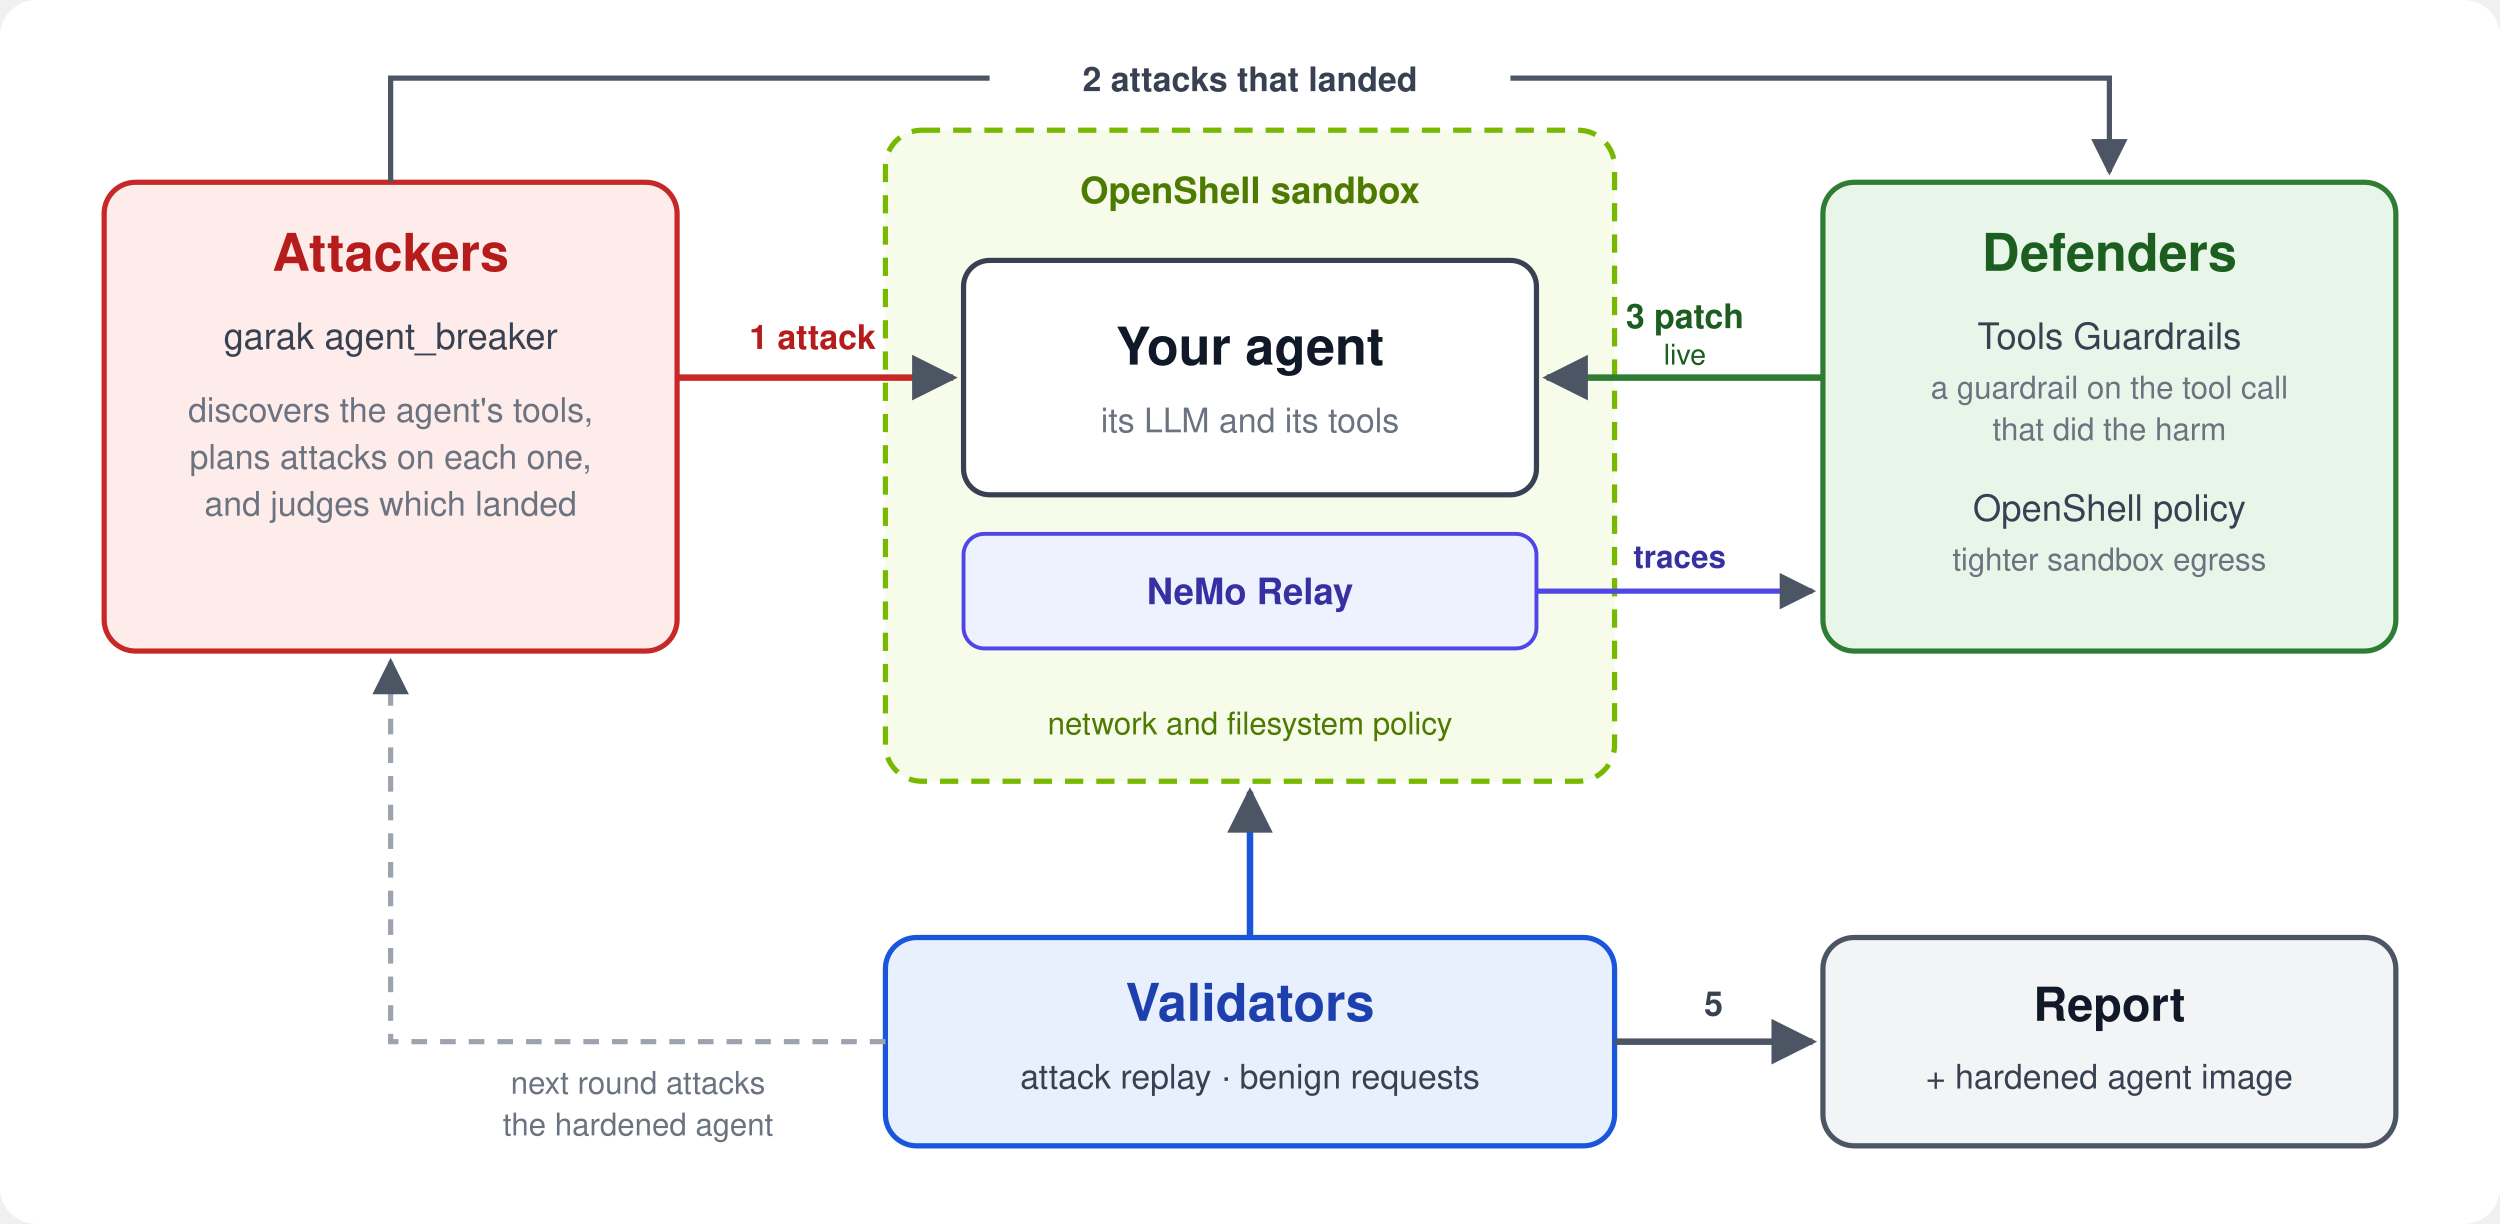
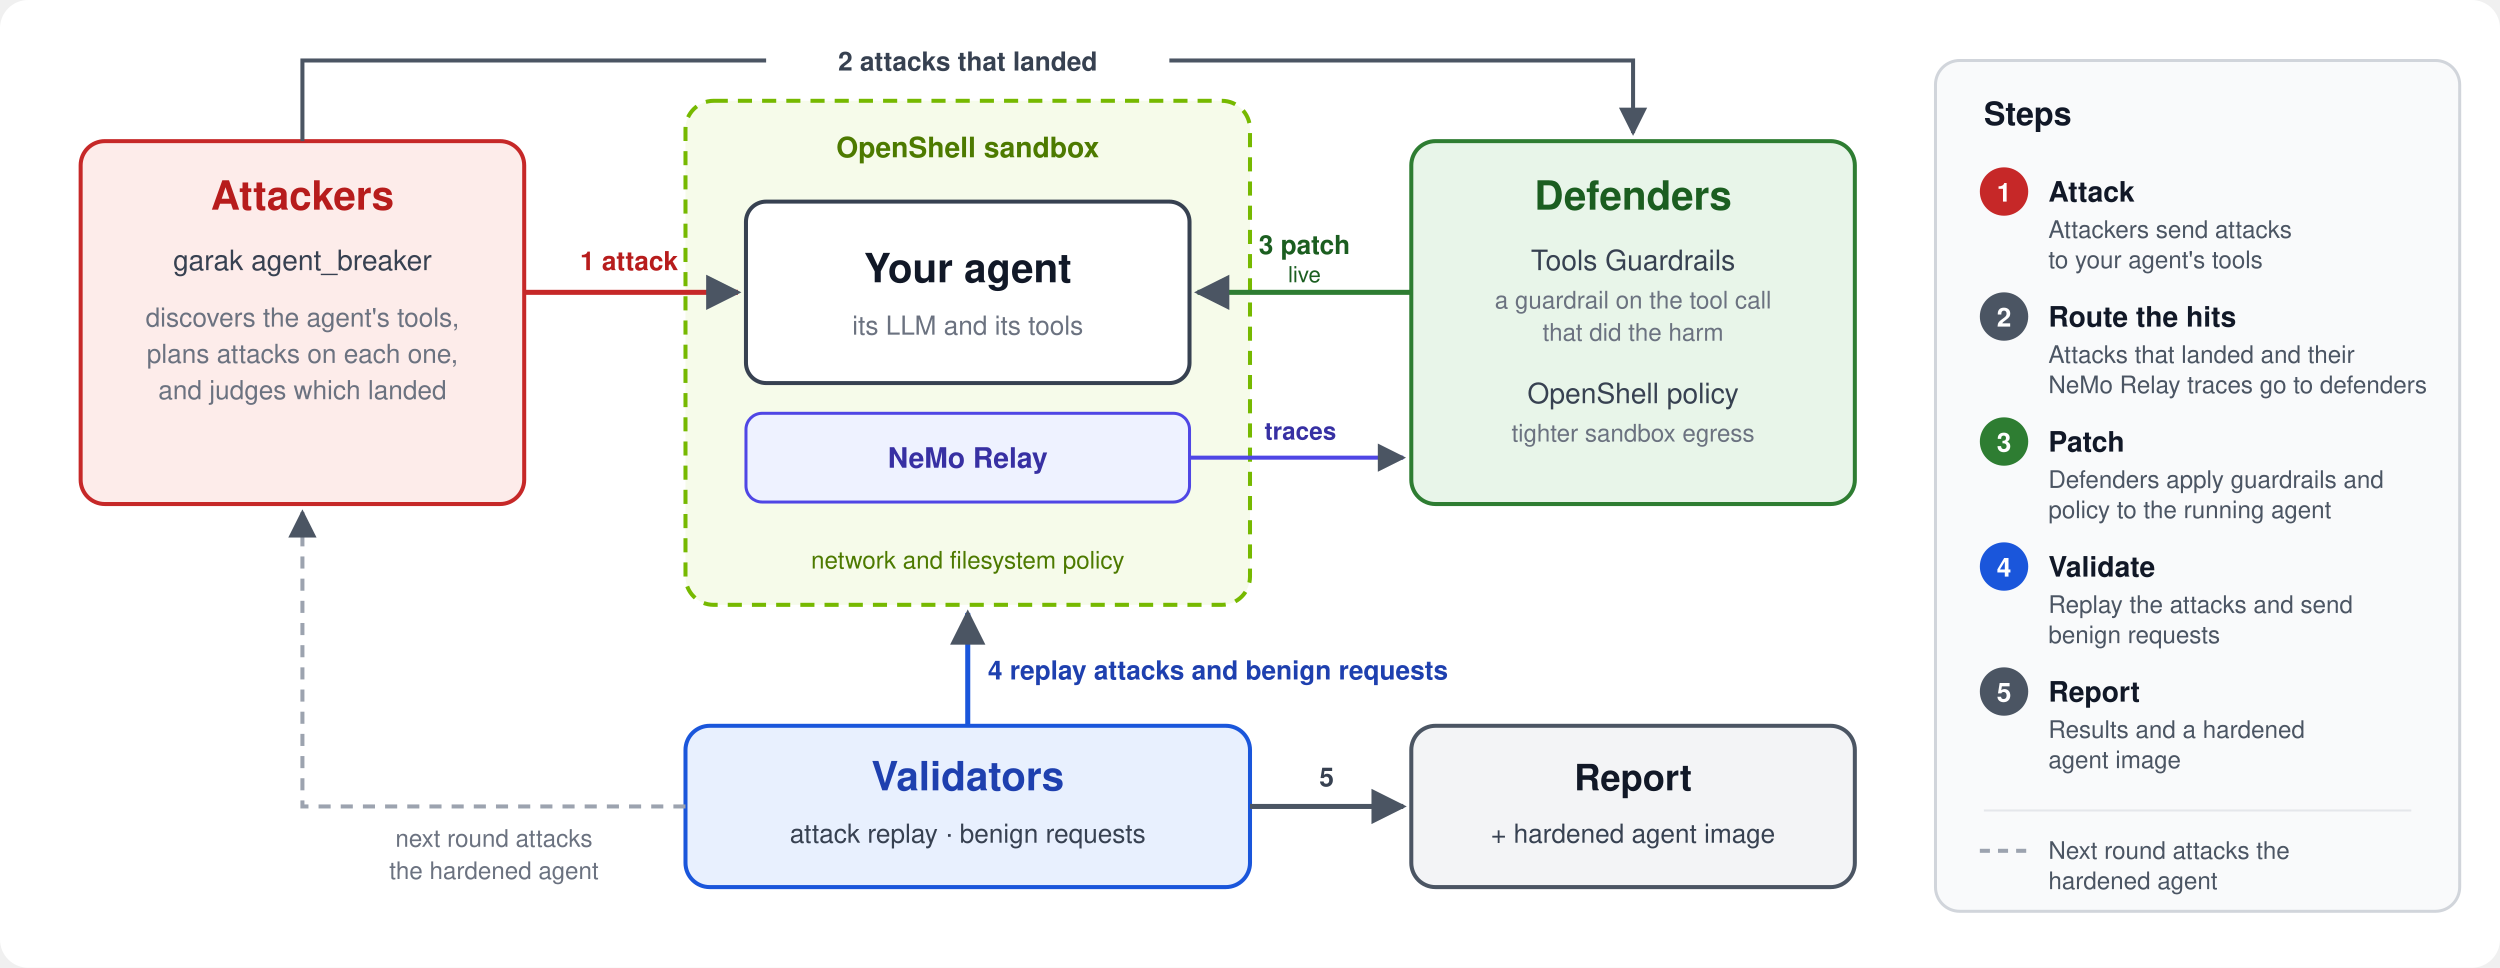
- <svg xmlns="http://www.w3.org/2000/svg" width="960" height="470" viewBox="0 0 960 470" font-family="Helvetica, Arial, sans-serif">
+ <svg xmlns="http://www.w3.org/2000/svg" width="1240" height="480" viewBox="0 0 1240 480" font-family="Helvetica, Arial, sans-serif">
  <defs>
    <marker id="arrow" viewBox="0 0 10 10" refX="9" refY="5" markerWidth="7" markerHeight="7" orient="auto-start-reverse">
      <path d="M0,0 L10,5 L0,10 z" fill="#4b5563" />
    </marker>
  </defs>
-   <rect x="0" y="0" width="960" height="470" rx="14" fill="#ffffff" />
+   <rect x="0" y="0" width="1240" height="480" rx="14" fill="#ffffff" />
  <rect x="40" y="70" width="220" height="180" rx="12" fill="#fdecea" stroke="#c62828" stroke-width="2" />
  <text x="150" y="104" text-anchor="middle" font-size="20" font-weight="700" fill="#b71c1c">Attackers</text>
  <text x="150" y="134" text-anchor="middle" font-size="14" fill="#374151">garak agent_breaker</text>
  <text x="150" y="162" text-anchor="middle" font-size="13" fill="#6b7280">discovers the agent's tools,</text>
  <text x="150" y="180" text-anchor="middle" font-size="13" fill="#6b7280">plans attacks on each one,</text>
  <text x="150" y="198" text-anchor="middle" font-size="13" fill="#6b7280">and judges which landed</text>
  <rect x="340" y="50" width="280" height="250" rx="14" fill="#f6fbea" stroke="#76b900" stroke-width="2" stroke-dasharray="7 5" />
  <text x="480" y="78" text-anchor="middle" font-size="14" font-weight="700" fill="#4d7a00">OpenShell sandbox</text>
  <rect x="370" y="100" width="220" height="90" rx="10" fill="#ffffff" stroke="#374151" stroke-width="2" />
  <text x="480" y="140" text-anchor="middle" font-size="20" font-weight="700" fill="#111827">Your agent</text>
  <text x="480" y="166" text-anchor="middle" font-size="13" fill="#6b7280">its LLM and its tools</text>
  <rect x="370" y="205" width="220" height="44" rx="8" fill="#eef2ff" stroke="#4f46e5" stroke-width="1.5" />
  <text x="480" y="232" text-anchor="middle" font-size="14" font-weight="700" fill="#3730a3">NeMo Relay</text>
  <text x="480" y="282" text-anchor="middle" font-size="12" fill="#4d7a00">network and filesystem policy</text>
  <rect x="700" y="70" width="220" height="180" rx="12" fill="#e8f5e9" stroke="#2e7d32" stroke-width="2" />
  <text x="810" y="104" text-anchor="middle" font-size="20" font-weight="700" fill="#1b5e20">Defenders</text>
  <text x="810" y="134" text-anchor="middle" font-size="14" fill="#374151">Tools Guardrails</text>
  <text x="810" y="153" text-anchor="middle" font-size="12" fill="#6b7280">a guardrail on the tool call</text>
  <text x="810" y="169" text-anchor="middle" font-size="12" fill="#6b7280">that did the harm</text>
  <text x="810" y="200" text-anchor="middle" font-size="14" fill="#374151">OpenShell policy</text>
  <text x="810" y="219" text-anchor="middle" font-size="12" fill="#6b7280">tighter sandbox egress</text>
  <rect x="340" y="360" width="280" height="80" rx="12" fill="#e8f0fe" stroke="#1a56db" stroke-width="2" />
  <text x="480" y="392" text-anchor="middle" font-size="20" font-weight="700" fill="#1e40af">Validators</text>
  <text x="480" y="418" text-anchor="middle" font-size="13" fill="#374151">attack replay  ·  benign requests</text>
  <rect x="700" y="360" width="220" height="80" rx="12" fill="#f3f4f6" stroke="#4b5563" stroke-width="2" />
  <text x="810" y="392" text-anchor="middle" font-size="18" font-weight="700" fill="#111827">Report</text>
  <text x="810" y="418" text-anchor="middle" font-size="13" fill="#374151">+ hardened agent image</text>
  <line x1="260" y1="145" x2="366" y2="145" stroke="#c62828" stroke-width="2.5" marker-end="url(#arrow)" />
  <text x="312" y="134" text-anchor="middle" font-size="13" font-weight="700" fill="#b71c1c">1 attack</text>
  <path d="M150,70 L150,30 L810,30 L810,66" fill="none" stroke="#4b5563" stroke-width="2" marker-end="url(#arrow)" />
  <rect x="380" y="20" width="200" height="20" fill="#ffffff" />
  <text x="480" y="35" text-anchor="middle" font-size="13" font-weight="700" fill="#374151">2 attacks that landed</text>
  <line x1="590" y1="227" x2="696" y2="227" stroke="#4f46e5" stroke-width="2" marker-end="url(#arrow)" />
  <text x="645" y="218" text-anchor="middle" font-size="12" font-weight="700" fill="#3730a3">traces</text>
  <line x1="700" y1="145" x2="594" y2="145" stroke="#2e7d32" stroke-width="2.5" marker-end="url(#arrow)" />
  <text x="647" y="126" text-anchor="middle" font-size="13" font-weight="700" fill="#1b5e20">3 patch</text>
  <text x="647" y="140" text-anchor="middle" font-size="11" fill="#1b5e20">live</text>
  <line x1="480" y1="360" x2="480" y2="304" stroke="#1a56db" stroke-width="2.5" marker-end="url(#arrow)" />
+   <text x="490" y="337" font-size="13" font-weight="700" fill="#1e40af">4 replay attacks and benign requests</text>
  <line x1="620" y1="400" x2="696" y2="400" stroke="#4b5563" stroke-width="2.5" marker-end="url(#arrow)" />
  <text x="658" y="390" text-anchor="middle" font-size="13" font-weight="700" fill="#374151">5</text>
  <path d="M340,400 L150,400 L150,254" fill="none" stroke="#9ca3af" stroke-width="2" stroke-dasharray="6 5" marker-end="url(#arrow)" />
  <text x="245" y="420" text-anchor="middle" font-size="12" fill="#6b7280">next round attacks</text>
  <text x="245" y="436" text-anchor="middle" font-size="12" fill="#6b7280">the hardened agent</text>
+   <rect x="960" y="30" width="260" height="422" rx="12" fill="#f9fafb" stroke="#d1d5db" stroke-width="1.5" />
+   <text x="984" y="62" font-size="16" font-weight="700" fill="#111827">Steps</text>
+   <circle cx="994" cy="95" r="12" fill="#c62828" />
+   <text x="994" y="100" text-anchor="middle" font-size="13" font-weight="700" fill="#ffffff">1</text>
+   <text x="1016" y="100" font-size="14" font-weight="700" fill="#111827">Attack</text>
+   <text x="1016" y="118" font-size="12" fill="#4b5563">Attackers send attacks</text>
+   <text x="1016" y="133" font-size="12" fill="#4b5563">to your agent's tools</text>
+   <circle cx="994" cy="157" r="12" fill="#4b5563" />
+   <text x="994" y="162" text-anchor="middle" font-size="13" font-weight="700" fill="#ffffff">2</text>
+   <text x="1016" y="162" font-size="14" font-weight="700" fill="#111827">Route the hits</text>
+   <text x="1016" y="180" font-size="12" fill="#4b5563">Attacks that landed and their</text>
+   <text x="1016" y="195" font-size="12" fill="#4b5563">NeMo Relay traces go to defenders</text>
+   <circle cx="994" cy="219" r="12" fill="#2e7d32" />
+   <text x="994" y="224" text-anchor="middle" font-size="13" font-weight="700" fill="#ffffff">3</text>
+   <text x="1016" y="224" font-size="14" font-weight="700" fill="#111827">Patch</text>
+   <text x="1016" y="242" font-size="12" fill="#4b5563">Defenders apply guardrails and</text>
+   <text x="1016" y="257" font-size="12" fill="#4b5563">policy to the running agent</text>
+   <circle cx="994" cy="281" r="12" fill="#1a56db" />
+   <text x="994" y="286" text-anchor="middle" font-size="13" font-weight="700" fill="#ffffff">4</text>
+   <text x="1016" y="286" font-size="14" font-weight="700" fill="#111827">Validate</text>
+   <text x="1016" y="304" font-size="12" fill="#4b5563">Replay the attacks and send</text>
+   <text x="1016" y="319" font-size="12" fill="#4b5563">benign requests</text>
+   <circle cx="994" cy="343" r="12" fill="#4b5563" />
+   <text x="994" y="348" text-anchor="middle" font-size="13" font-weight="700" fill="#ffffff">5</text>
+   <text x="1016" y="348" font-size="14" font-weight="700" fill="#111827">Report</text>
+   <text x="1016" y="366" font-size="12" fill="#4b5563">Results and a hardened</text>
+   <text x="1016" y="381" font-size="12" fill="#4b5563">agent image</text>
+   <line x1="984" y1="402" x2="1196" y2="402" stroke="#e5e7eb" stroke-width="1" />
+   <path d="M982,422 L1006,422" stroke="#9ca3af" stroke-width="2" stroke-dasharray="5 4" />
+   <text x="1016" y="426" font-size="12" fill="#4b5563">Next round attacks the</text>
+   <text x="1016" y="441" font-size="12" fill="#4b5563">hardened agent</text>
</svg>
